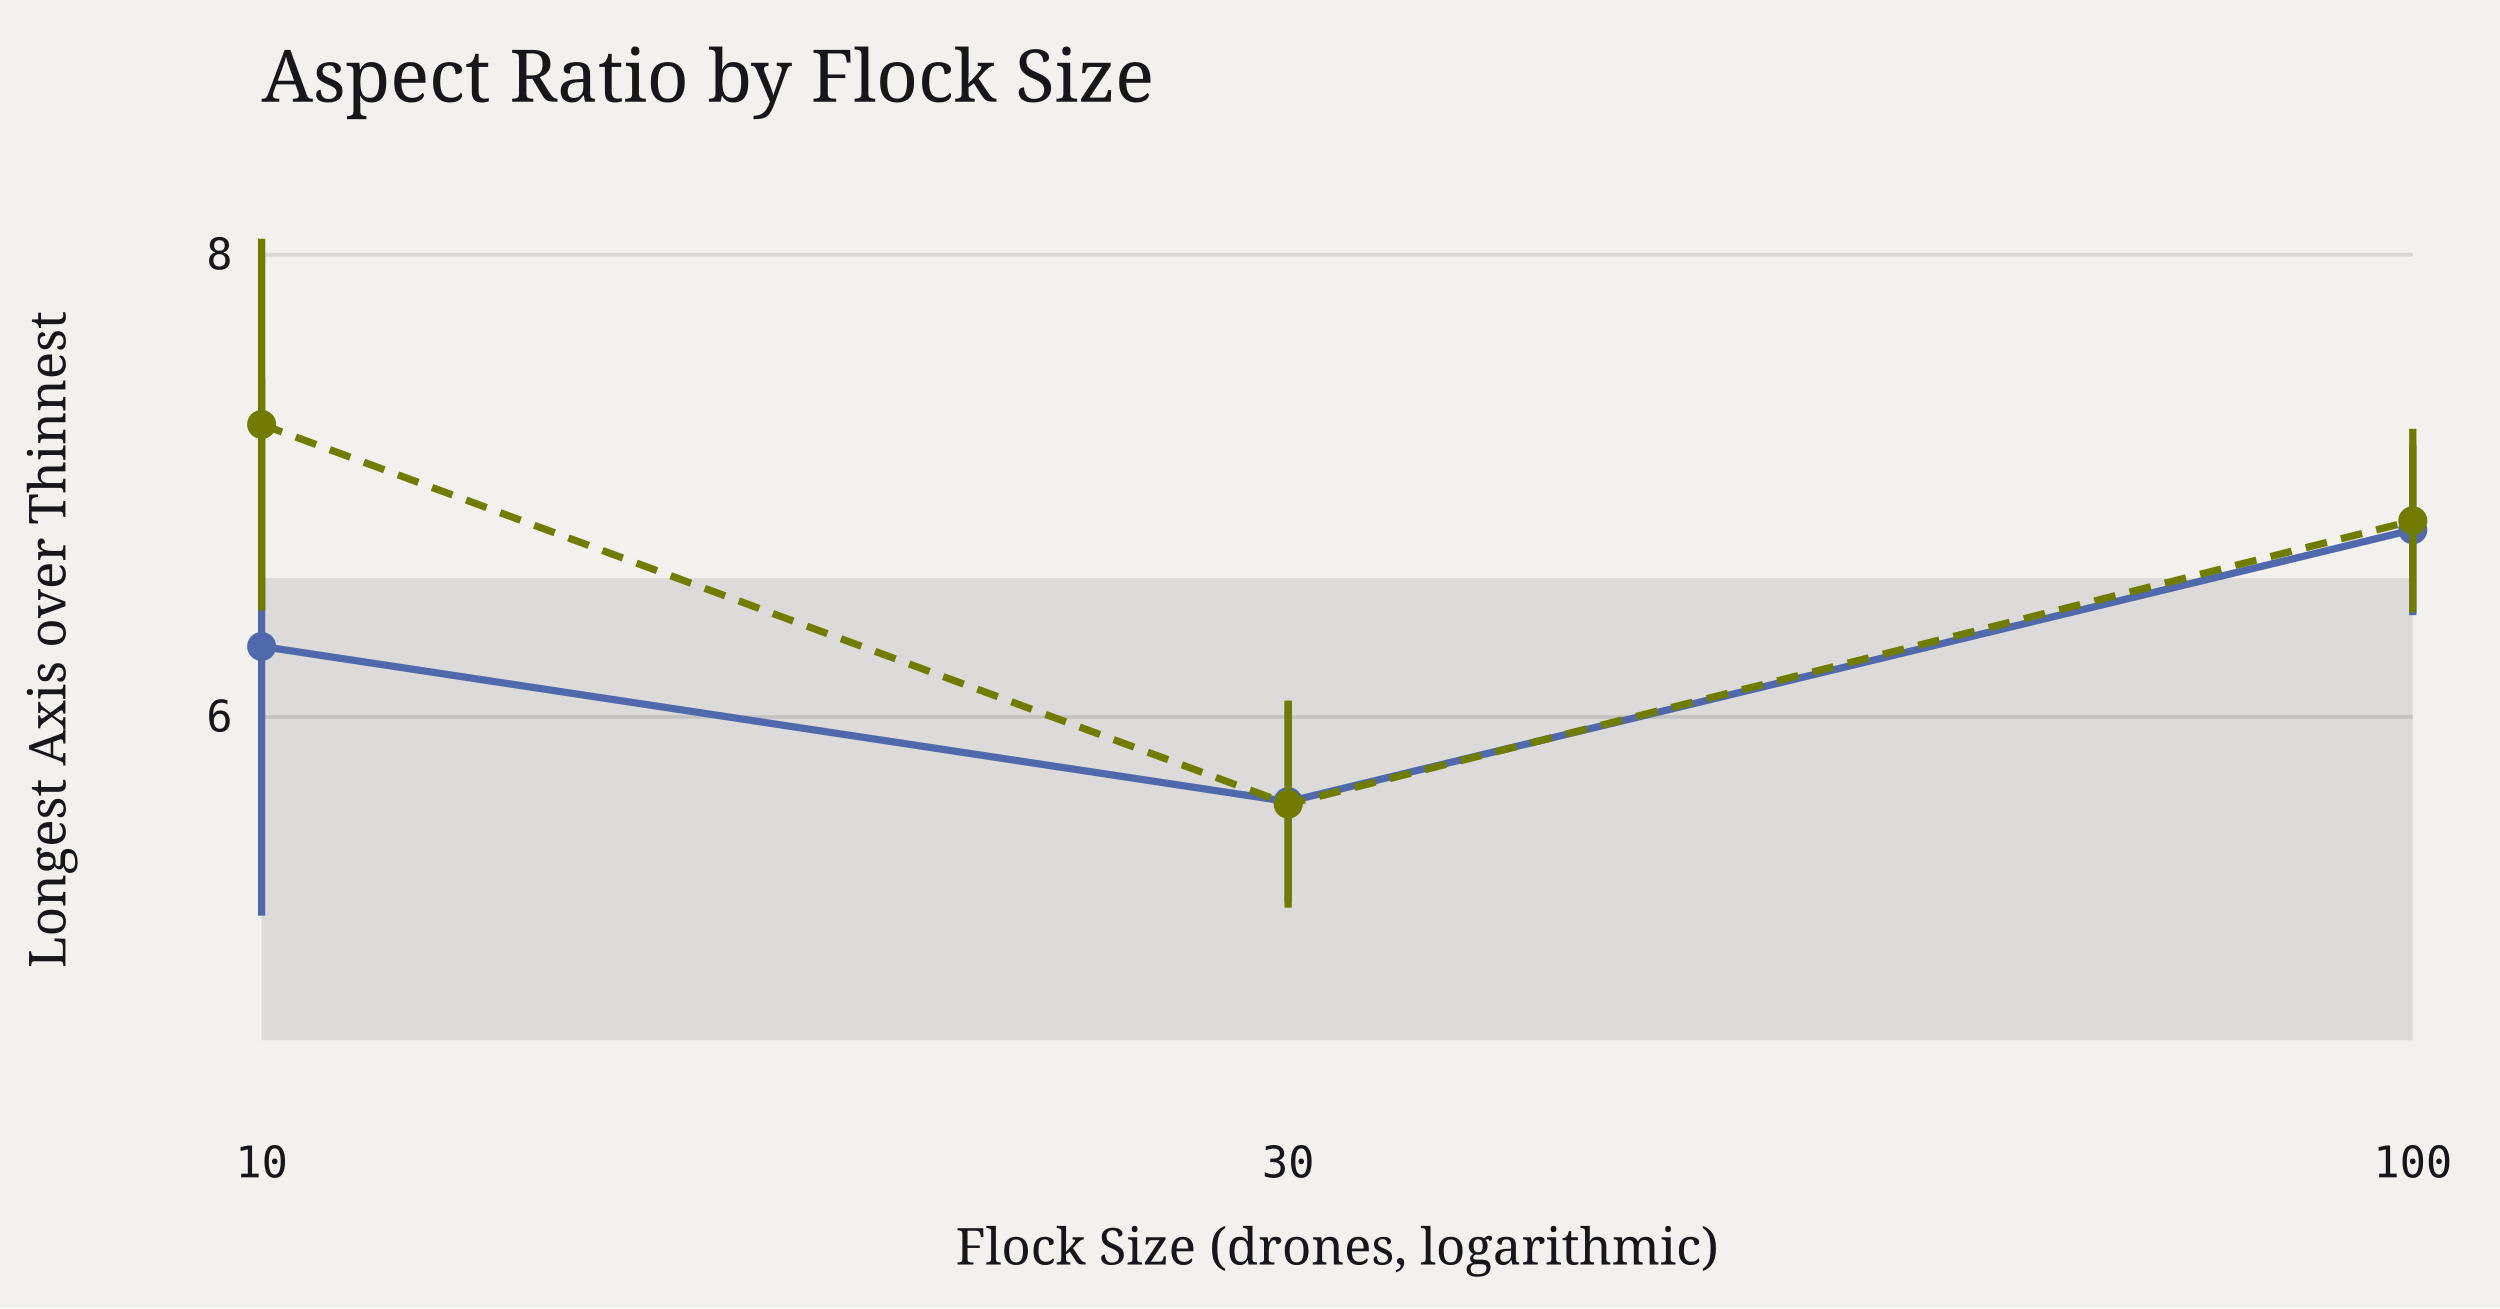
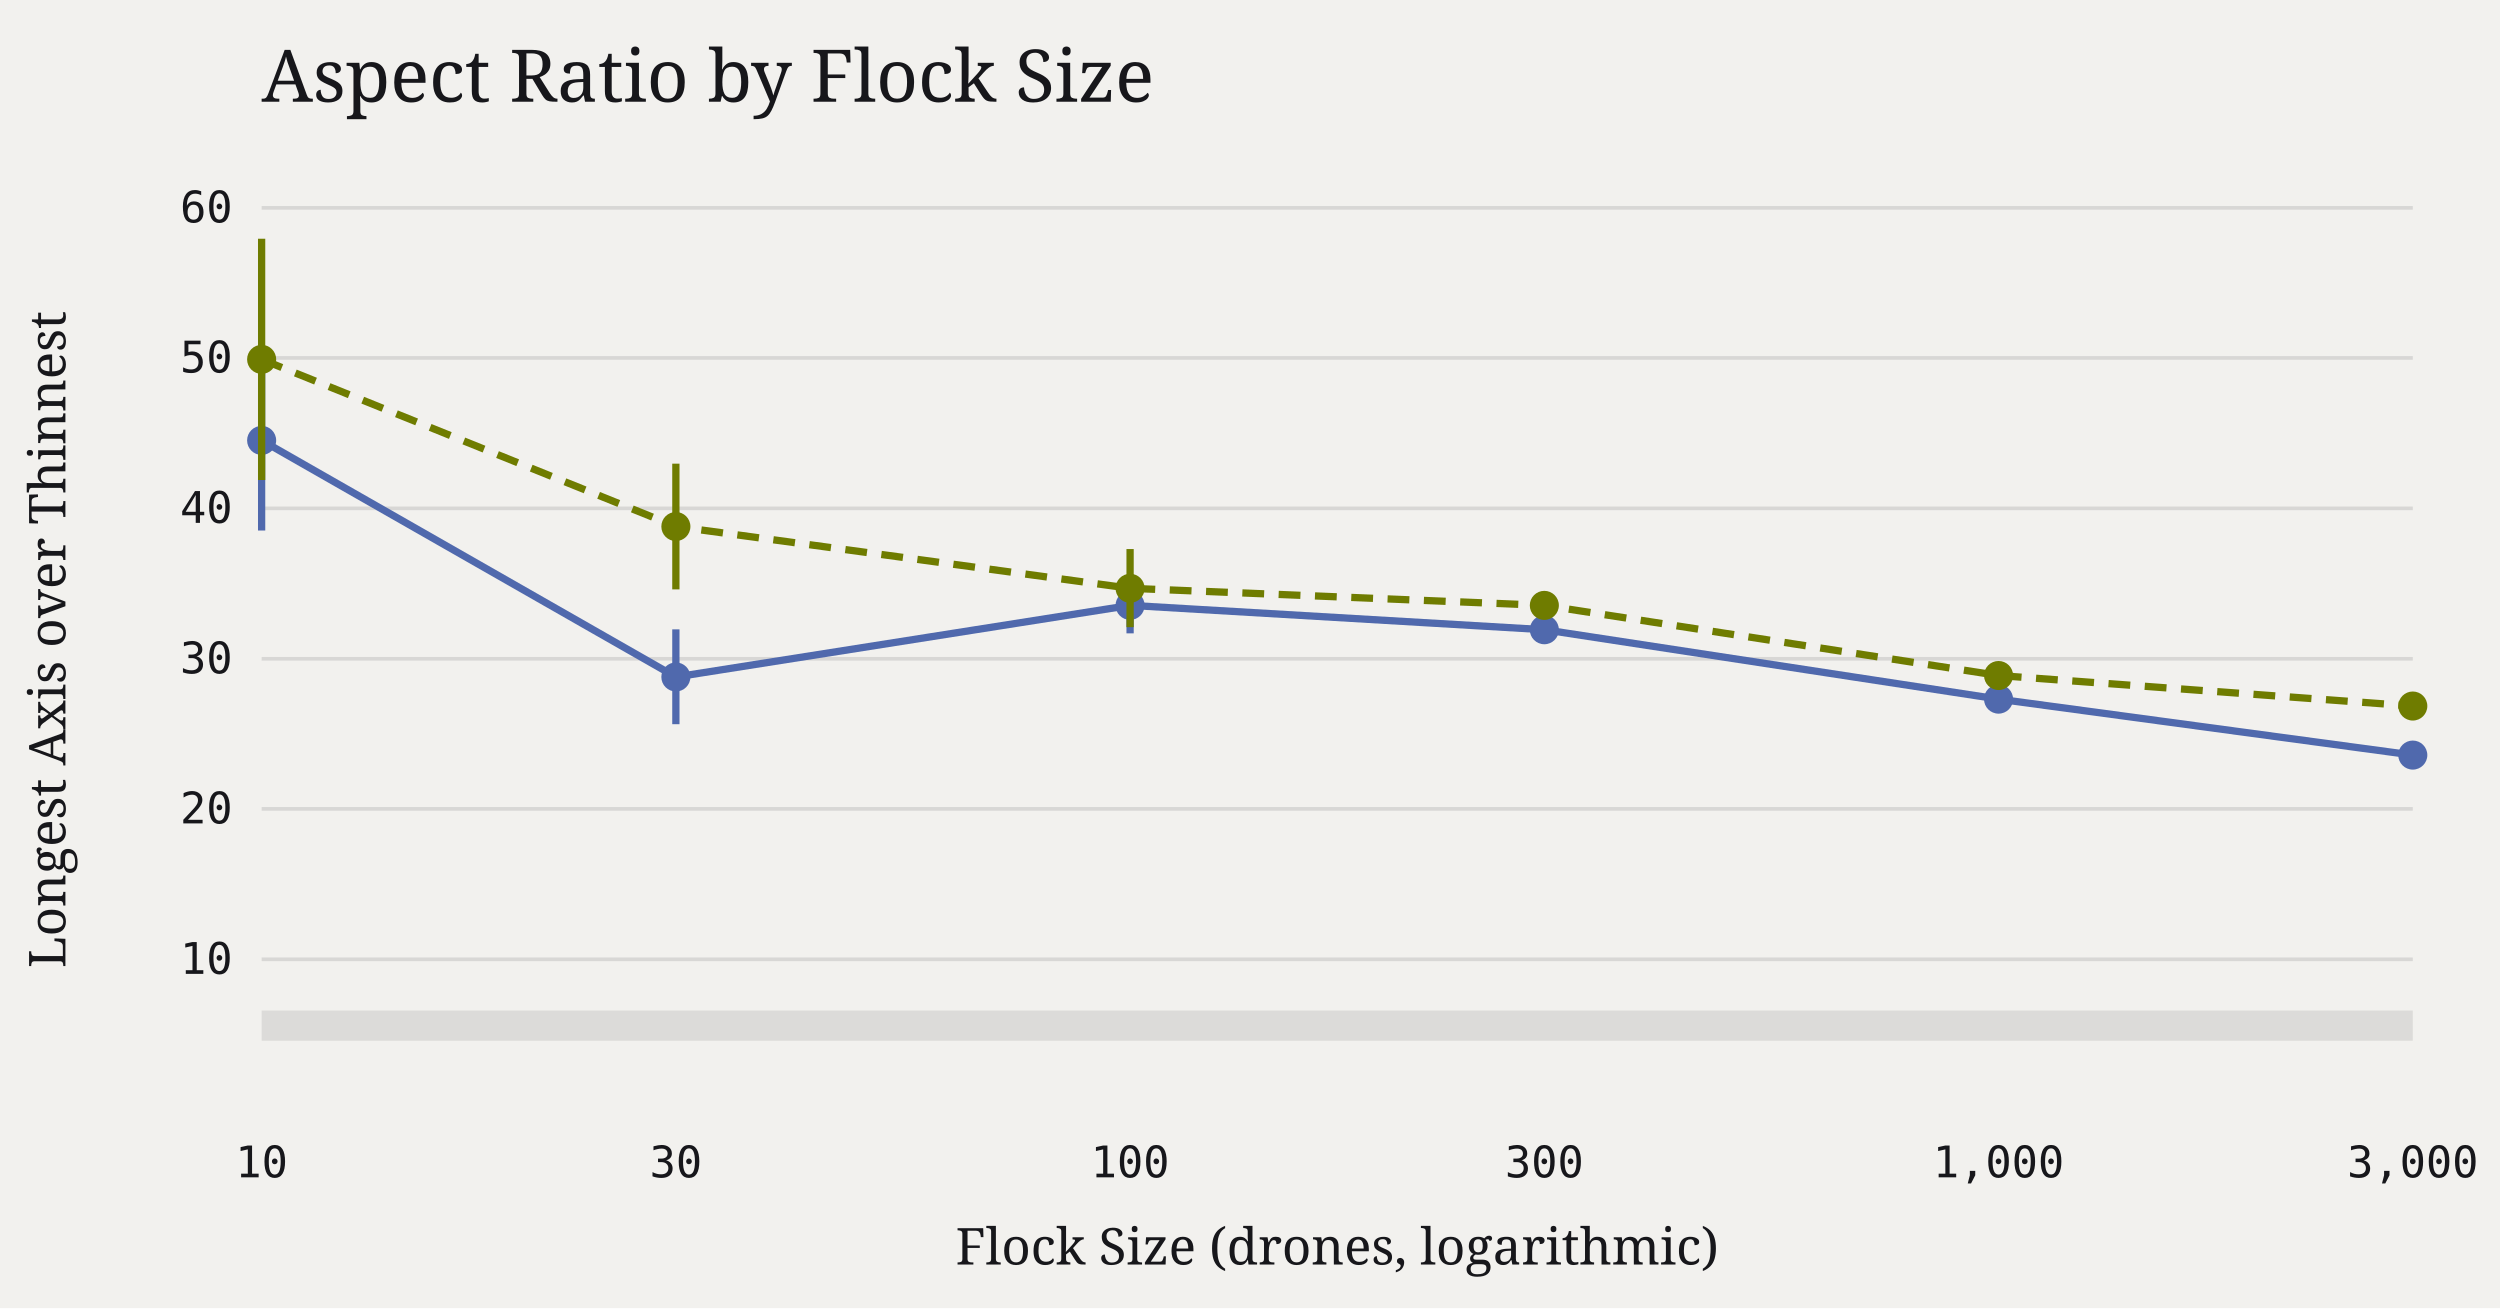
<svg xmlns="http://www.w3.org/2000/svg" viewBox="0 0 688 360" role="img" aria-label="Aspect Ratio by Flock Size">
  <rect width="688" height="360" fill="#f2f1ee" />
  <text x="72" y="28" fill="#17171b" font-family="'Bellefair', Didot, Georgia, serif" font-size="20">Aspect Ratio by Flock Size</text>
-   <rect x="72" y="159.1" width="592" height="127.2" fill="#17171b" fill-opacity="0.1" />
-   <line x1="72" x2="664" y1="197.3" y2="197.3" stroke="#17171b" stroke-opacity="0.12" />
-   <text x="64" y="201.3" text-anchor="end" fill="#17171b" font-family="'JetBrains Mono', ui-monospace, Menlo, monospace" font-size="12">6</text>
-   <line x1="72" x2="664" y1="70.1" y2="70.1" stroke="#17171b" stroke-opacity="0.12" />
-   <text x="64" y="74.1" text-anchor="end" fill="#17171b" font-family="'JetBrains Mono', ui-monospace, Menlo, monospace" font-size="12">8</text>
+   <rect x="72" y="278.1" width="592" height="8.3" fill="#17171b" fill-opacity="0.1" />
+   <line x1="72" x2="664" y1="264.0" y2="264.0" stroke="#17171b" stroke-opacity="0.12" />
+   <text x="64" y="268.0" text-anchor="end" fill="#17171b" font-family="'JetBrains Mono', ui-monospace, Menlo, monospace" font-size="12">10</text>
+   <line x1="72" x2="664" y1="222.6" y2="222.6" stroke="#17171b" stroke-opacity="0.12" />
+   <text x="64" y="226.6" text-anchor="end" fill="#17171b" font-family="'JetBrains Mono', ui-monospace, Menlo, monospace" font-size="12">20</text>
+   <line x1="72" x2="664" y1="181.3" y2="181.3" stroke="#17171b" stroke-opacity="0.12" />
+   <text x="64" y="185.3" text-anchor="end" fill="#17171b" font-family="'JetBrains Mono', ui-monospace, Menlo, monospace" font-size="12">30</text>
+   <line x1="72" x2="664" y1="139.9" y2="139.9" stroke="#17171b" stroke-opacity="0.12" />
+   <text x="64" y="143.9" text-anchor="end" fill="#17171b" font-family="'JetBrains Mono', ui-monospace, Menlo, monospace" font-size="12">40</text>
+   <line x1="72" x2="664" y1="98.5" y2="98.5" stroke="#17171b" stroke-opacity="0.12" />
+   <text x="64" y="102.5" text-anchor="end" fill="#17171b" font-family="'JetBrains Mono', ui-monospace, Menlo, monospace" font-size="12">50</text>
+   <line x1="72" x2="664" y1="57.2" y2="57.2" stroke="#17171b" stroke-opacity="0.12" />
+   <text x="64" y="61.2" text-anchor="end" fill="#17171b" font-family="'JetBrains Mono', ui-monospace, Menlo, monospace" font-size="12">60</text>
  <text x="72.0" y="324" text-anchor="middle" fill="#17171b" font-family="'JetBrains Mono', ui-monospace, Menlo, monospace" font-size="12">10</text>
-   <text x="354.5" y="324" text-anchor="middle" fill="#17171b" font-family="'JetBrains Mono', ui-monospace, Menlo, monospace" font-size="12">30</text>
-   <text x="664.0" y="324" text-anchor="middle" fill="#17171b" font-family="'JetBrains Mono', ui-monospace, Menlo, monospace" font-size="12">100</text>
+   <text x="186.0" y="324" text-anchor="middle" fill="#17171b" font-family="'JetBrains Mono', ui-monospace, Menlo, monospace" font-size="12">30</text>
+   <text x="311.0" y="324" text-anchor="middle" fill="#17171b" font-family="'JetBrains Mono', ui-monospace, Menlo, monospace" font-size="12">100</text>
+   <text x="425.0" y="324" text-anchor="middle" fill="#17171b" font-family="'JetBrains Mono', ui-monospace, Menlo, monospace" font-size="12">300</text>
+   <text x="550.0" y="324" text-anchor="middle" fill="#17171b" font-family="'JetBrains Mono', ui-monospace, Menlo, monospace" font-size="12">1,000</text>
+   <text x="664.0" y="324" text-anchor="middle" fill="#17171b" font-family="'JetBrains Mono', ui-monospace, Menlo, monospace" font-size="12">3,000</text>
  <text x="368" y="348" fill="#17171b" font-family="'Crimson Pro', Georgia, serif" font-size="14" text-anchor="middle">Flock Size (drones, logarithmic)</text>
  <text transform="translate(18 176) rotate(-90)" fill="#17171b" font-family="'Crimson Pro', Georgia, serif" font-size="14" text-anchor="middle">Longest Axis over Thinnest</text>
-   <polyline points="72.0,177.9 354.5,220.6 664.0,145.8" fill="none" stroke="#5069ad" stroke-width="2" />
-   <line x1="72.0" x2="72.0" y1="252.0" y2="103.9" stroke="#5069ad" stroke-width="2" />
-   <circle cx="72.0" cy="177.9" r="4" fill="#5069ad" />
-   <line x1="354.5" x2="354.5" y1="248.2" y2="193.0" stroke="#5069ad" stroke-width="2" />
-   <circle cx="354.5" cy="220.6" r="4" fill="#5069ad" />
-   <line x1="664.0" x2="664.0" y1="169.3" y2="122.4" stroke="#5069ad" stroke-width="2" />
-   <circle cx="664.0" cy="145.8" r="4" fill="#5069ad" />
-   <polyline points="72.0,116.8 354.5,221.3 664.0,143.3" fill="none" stroke="#6f7c00" stroke-width="2" stroke-dasharray="6 4" />
-   <line x1="72.0" x2="72.0" y1="168.0" y2="65.7" stroke="#6f7c00" stroke-width="2" />
-   <circle cx="72.0" cy="116.8" r="4" fill="#6f7c00" />
-   <line x1="354.5" x2="354.5" y1="249.8" y2="192.8" stroke="#6f7c00" stroke-width="2" />
-   <circle cx="354.5" cy="221.3" r="4" fill="#6f7c00" />
-   <line x1="664.0" x2="664.0" y1="168.6" y2="118.0" stroke="#6f7c00" stroke-width="2" />
-   <circle cx="664.0" cy="143.3" r="4" fill="#6f7c00" />
+   <polyline points="72.0,121.2 186.0,186.3 311.0,166.6 425.0,173.3 550.0,192.4 664.0,207.8" fill="none" stroke="#5069ad" stroke-width="2" />
+   <line x1="72.0" x2="72.0" y1="146.0" y2="96.3" stroke="#5069ad" stroke-width="2" />
+   <circle cx="72.0" cy="121.2" r="4" fill="#5069ad" />
+   <line x1="186.0" x2="186.0" y1="199.3" y2="173.2" stroke="#5069ad" stroke-width="2" />
+   <circle cx="186.0" cy="186.3" r="4" fill="#5069ad" />
+   <line x1="311.0" x2="311.0" y1="174.3" y2="158.9" stroke="#5069ad" stroke-width="2" />
+   <circle cx="311.0" cy="166.6" r="4" fill="#5069ad" />
+   <line x1="425.0" x2="425.0" y1="175.3" y2="171.2" stroke="#5069ad" stroke-width="2" />
+   <circle cx="425.0" cy="173.3" r="4" fill="#5069ad" />
+   <line x1="550.0" x2="550.0" y1="193.1" y2="191.6" stroke="#5069ad" stroke-width="2" />
+   <circle cx="550.0" cy="192.4" r="4" fill="#5069ad" />
+   <line x1="664.0" x2="664.0" y1="208.2" y2="207.4" stroke="#5069ad" stroke-width="2" />
+   <circle cx="664.0" cy="207.8" r="4" fill="#5069ad" />
+   <polyline points="72.0,98.9 186.0,144.9 311.0,161.9 425.0,166.6 550.0,185.9 664.0,194.3" fill="none" stroke="#6f7c00" stroke-width="2" stroke-dasharray="6 4" />
+   <line x1="72.0" x2="72.0" y1="132.1" y2="65.7" stroke="#6f7c00" stroke-width="2" />
+   <circle cx="72.0" cy="98.9" r="4" fill="#6f7c00" />
+   <line x1="186.0" x2="186.0" y1="162.2" y2="127.6" stroke="#6f7c00" stroke-width="2" />
+   <circle cx="186.0" cy="144.9" r="4" fill="#6f7c00" />
+   <line x1="311.0" x2="311.0" y1="172.6" y2="151.1" stroke="#6f7c00" stroke-width="2" />
+   <circle cx="311.0" cy="161.9" r="4" fill="#6f7c00" />
+   <line x1="425.0" x2="425.0" y1="168.4" y2="164.7" stroke="#6f7c00" stroke-width="2" />
+   <circle cx="425.0" cy="166.6" r="4" fill="#6f7c00" />
+   <line x1="550.0" x2="550.0" y1="186.6" y2="185.1" stroke="#6f7c00" stroke-width="2" />
+   <circle cx="550.0" cy="185.9" r="4" fill="#6f7c00" />
+   <line x1="664.0" x2="664.0" y1="194.8" y2="193.8" stroke="#6f7c00" stroke-width="2" />
+   <circle cx="664.0" cy="194.3" r="4" fill="#6f7c00" />
</svg>
